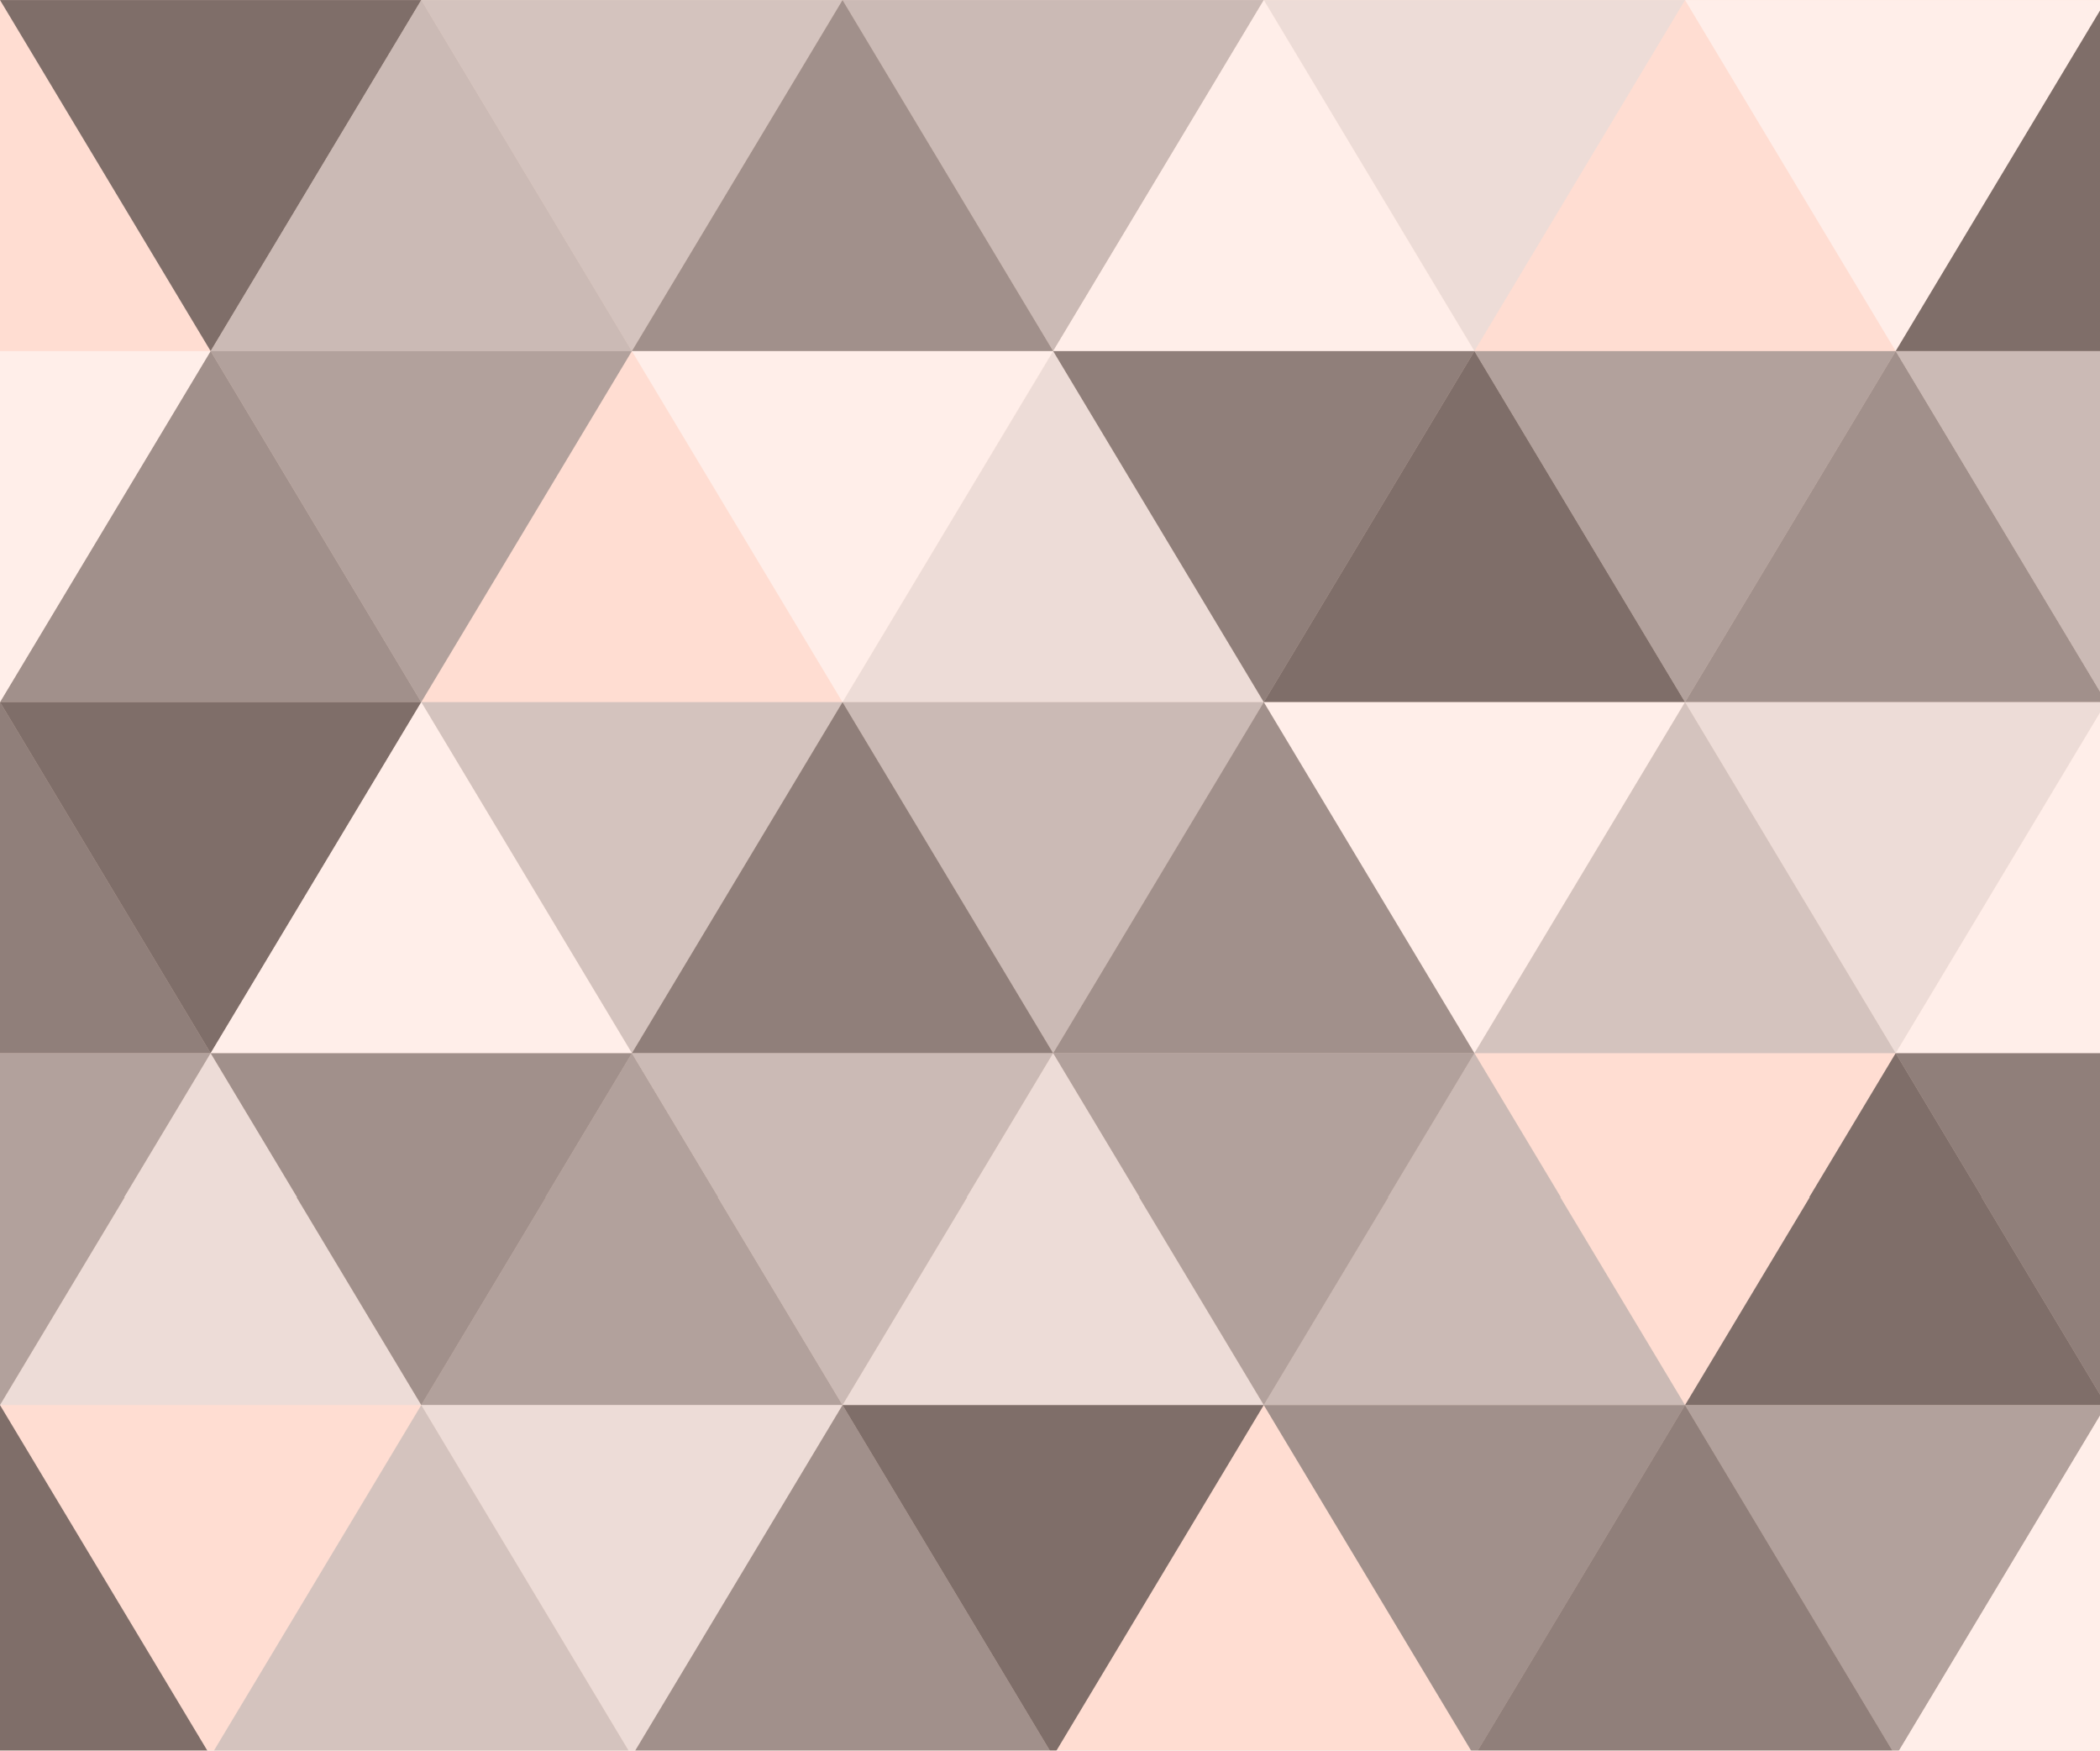
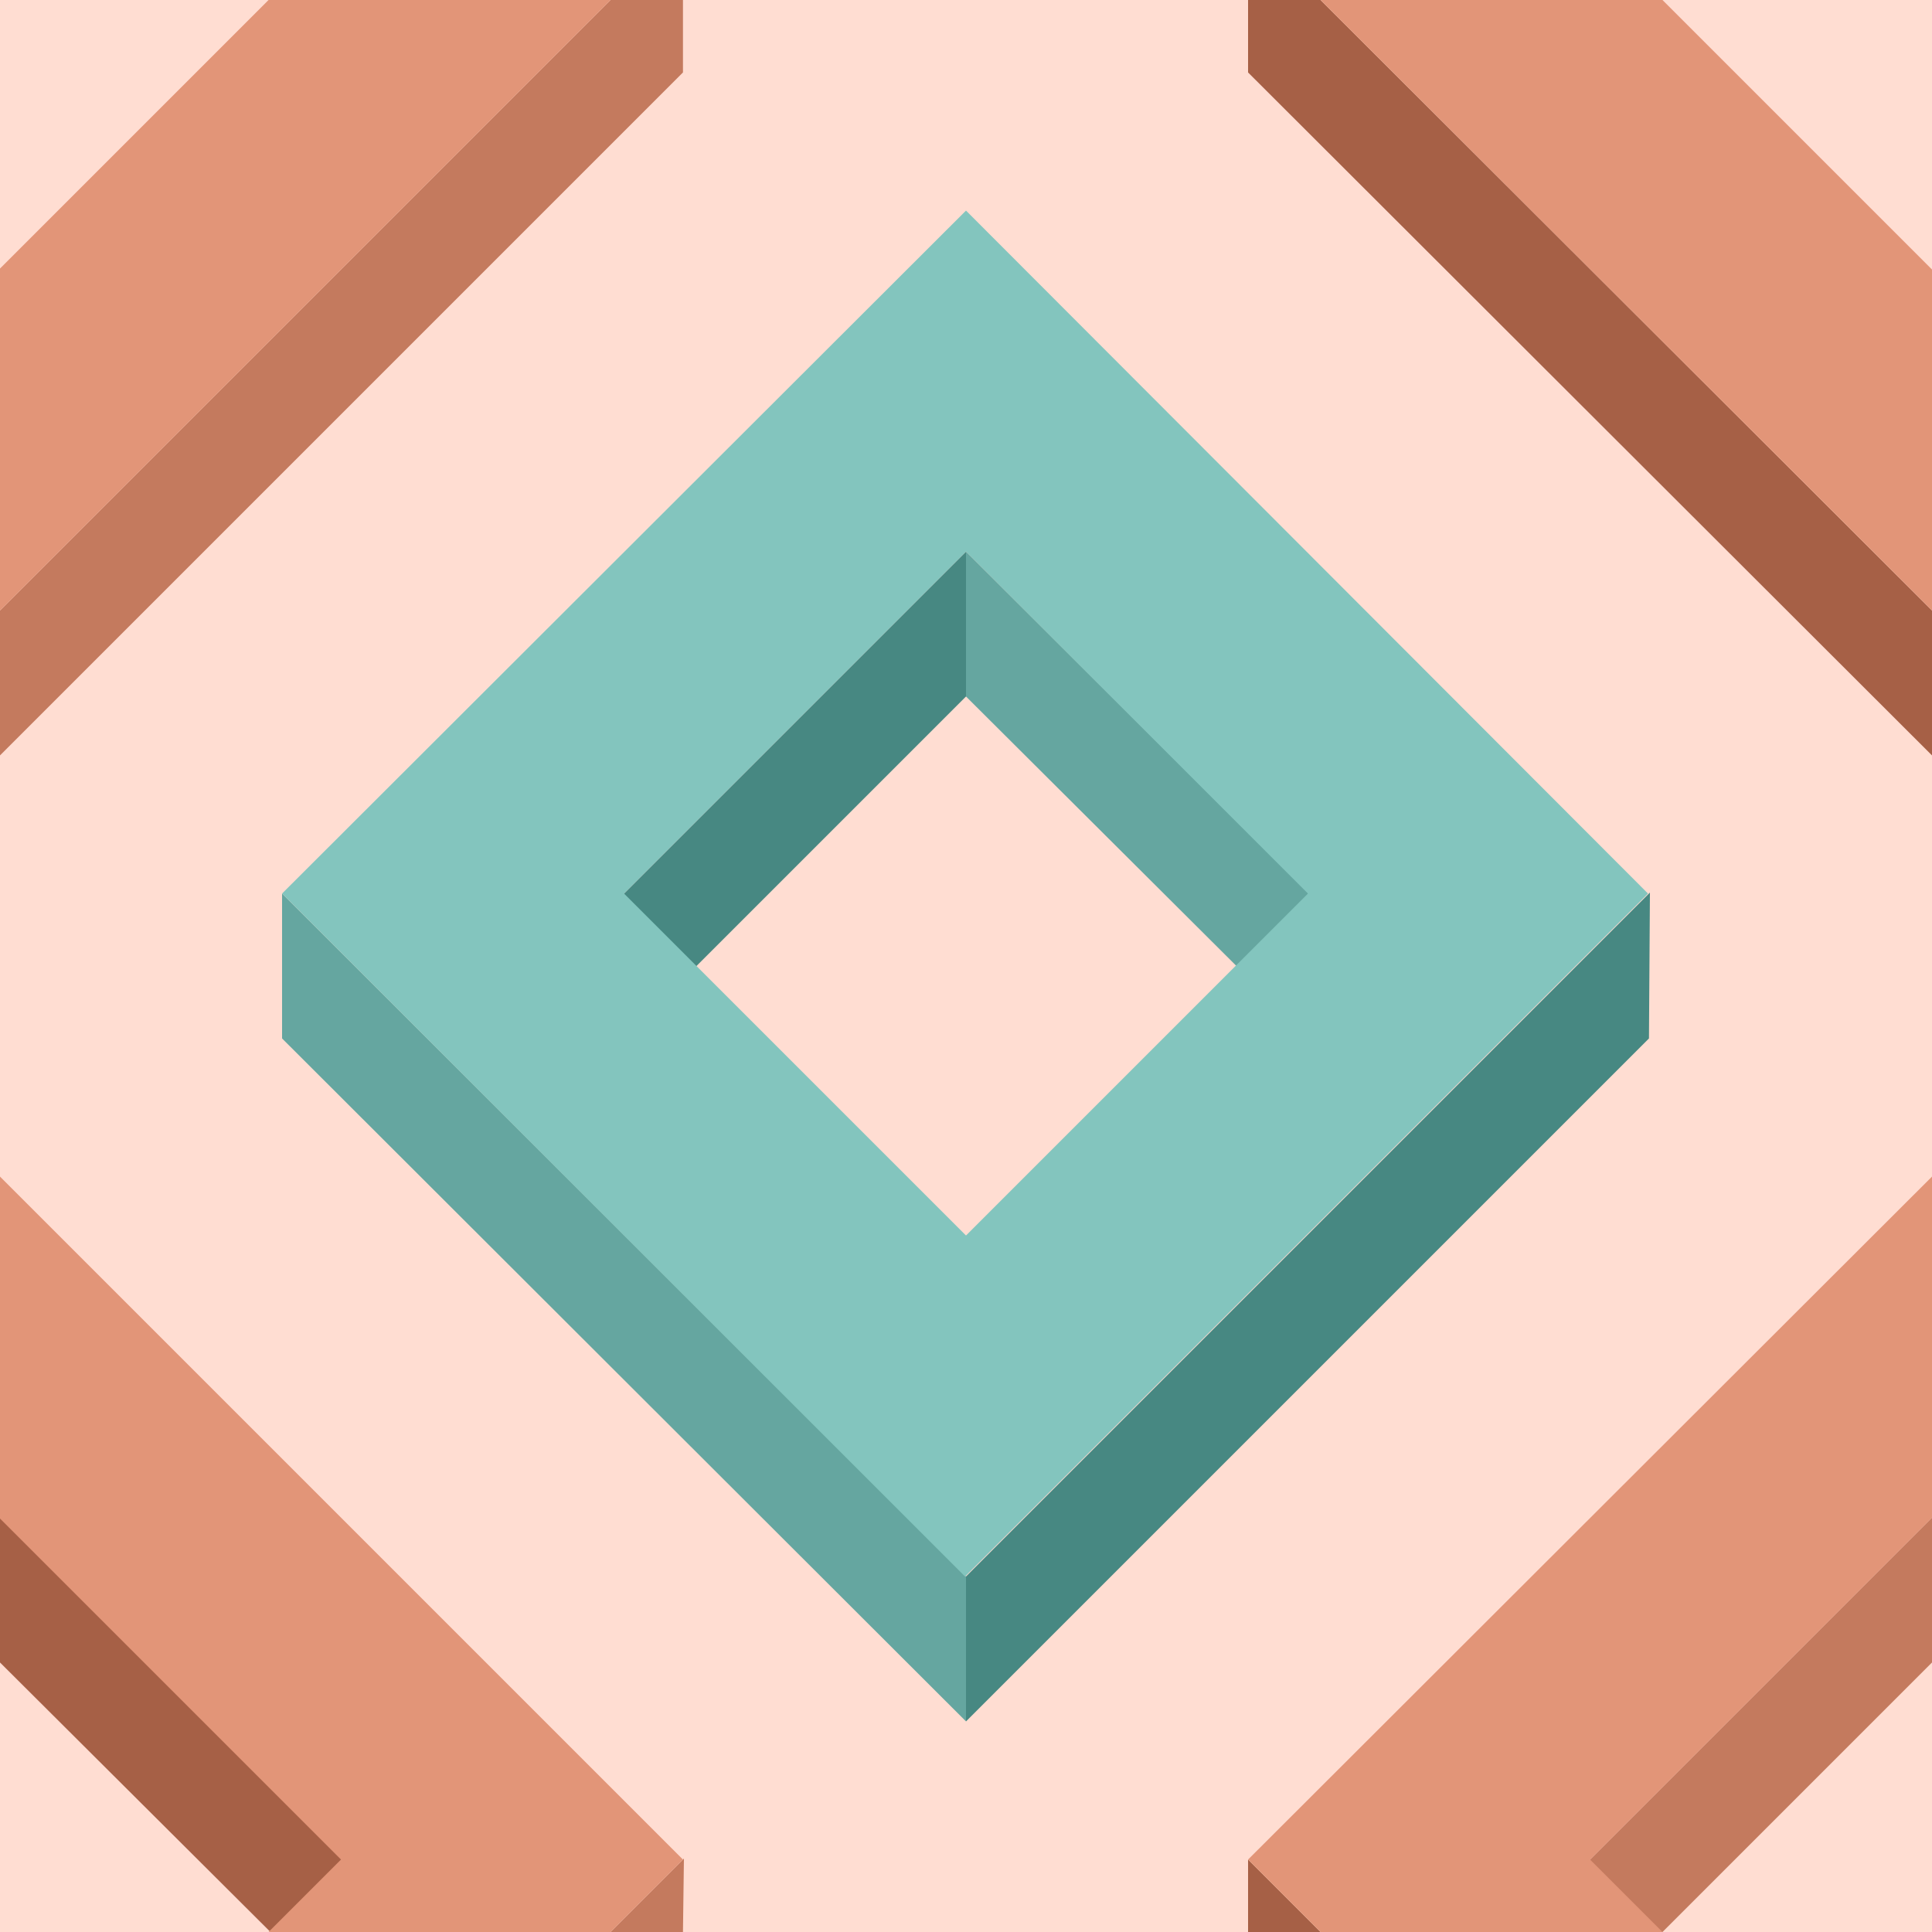
- <svg xmlns="http://www.w3.org/2000/svg" width="100%">
-   <rect fill="#FFDDD2" width="540" height="450" />
-   <defs>
-     <linearGradient id="a" gradientUnits="userSpaceOnUse" x1="0" x2="0" y1="0" y2="100%" gradientTransform="rotate(266,768,361)">
-       <stop offset="0" stop-color="#FFDDD2" />
-       <stop offset="1" stop-color="#FFDDD2" />
-     </linearGradient>
-     <pattern patternUnits="userSpaceOnUse" id="b" width="650" height="541.7" x="0" y="0" viewBox="0 0 1080 900">
-       <g fill-opacity="0.5">
-         <polygon fill="#444" points="90 150 0 300 180 300" />
-         <polygon points="90 150 180 0 0 0" />
-         <polygon fill="#AAA" points="270 150 360 0 180 0" />
-         <polygon fill="#DDD" points="450 150 360 300 540 300" />
-         <polygon fill="#999" points="450 150 540 0 360 0" />
-         <polygon points="630 150 540 300 720 300" />
-         <polygon fill="#DDD" points="630 150 720 0 540 0" />
-         <polygon fill="#444" points="810 150 720 300 900 300" />
-         <polygon fill="#FFF" points="810 150 900 0 720 0" />
-         <polygon fill="#DDD" points="990 150 900 300 1080 300" />
-         <polygon fill="#444" points="990 150 1080 0 900 0" />
-         <polygon fill="#DDD" points="90 450 0 600 180 600" />
-         <polygon points="90 450 180 300 0 300" />
-         <polygon fill="#666" points="270 450 180 600 360 600" />
-         <polygon fill="#AAA" points="270 450 360 300 180 300" />
-         <polygon fill="#DDD" points="450 450 360 600 540 600" />
-         <polygon fill="#999" points="450 450 540 300 360 300" />
-         <polygon fill="#999" points="630 450 540 600 720 600" />
-         <polygon fill="#FFF" points="630 450 720 300 540 300" />
-         <polygon points="810 450 720 600 900 600" />
-         <polygon fill="#DDD" points="810 450 900 300 720 300" />
-         <polygon fill="#AAA" points="990 450 900 600 1080 600" />
-         <polygon fill="#444" points="990 450 1080 300 900 300" />
-         <polygon fill="#222" points="90 750 0 900 180 900" />
-         <polygon points="270 750 180 900 360 900" />
-         <polygon fill="#DDD" points="270 750 360 600 180 600" />
-         <polygon points="450 750 540 600 360 600" />
-         <polygon points="630 750 540 900 720 900" />
-         <polygon fill="#444" points="630 750 720 600 540 600" />
-         <polygon fill="#AAA" points="810 750 720 900 900 900" />
-         <polygon fill="#666" points="810 750 900 600 720 600" />
-         <polygon fill="#999" points="990 750 900 900 1080 900" />
-         <polygon fill="#999" points="180 0 90 150 270 150" />
-         <polygon fill="#444" points="360 0 270 150 450 150" />
-         <polygon fill="#FFF" points="540 0 450 150 630 150" />
-         <polygon points="900 0 810 150 990 150" />
-         <polygon fill="#222" points="0 300 -90 450 90 450" />
-         <polygon fill="#FFF" points="0 300 90 150 -90 150" />
-         <polygon fill="#FFF" points="180 300 90 450 270 450" />
-         <polygon fill="#666" points="180 300 270 150 90 150" />
-         <polygon fill="#222" points="360 300 270 450 450 450" />
-         <polygon fill="#FFF" points="360 300 450 150 270 150" />
-         <polygon fill="#444" points="540 300 450 450 630 450" />
-         <polygon fill="#222" points="540 300 630 150 450 150" />
-         <polygon fill="#AAA" points="720 300 630 450 810 450" />
-         <polygon fill="#666" points="720 300 810 150 630 150" />
-         <polygon fill="#FFF" points="900 300 810 450 990 450" />
-         <polygon fill="#999" points="900 300 990 150 810 150" />
-         <polygon points="0 600 -90 750 90 750" />
-         <polygon fill="#666" points="0 600 90 450 -90 450" />
-         <polygon fill="#AAA" points="180 600 90 750 270 750" />
-         <polygon fill="#444" points="180 600 270 450 90 450" />
-         <polygon fill="#444" points="360 600 270 750 450 750" />
-         <polygon fill="#999" points="360 600 450 450 270 450" />
-         <polygon fill="#666" points="540 600 630 450 450 450" />
-         <polygon fill="#222" points="720 600 630 750 810 750" />
-         <polygon fill="#FFF" points="900 600 810 750 990 750" />
-         <polygon fill="#222" points="900 600 990 450 810 450" />
-         <polygon fill="#DDD" points="0 900 90 750 -90 750" />
-         <polygon fill="#444" points="180 900 270 750 90 750" />
-         <polygon fill="#FFF" points="360 900 450 750 270 750" />
-         <polygon fill="#AAA" points="540 900 630 750 450 750" />
-         <polygon fill="#FFF" points="720 900 810 750 630 750" />
-         <polygon fill="#222" points="900 900 990 750 810 750" />
-         <polygon fill="#222" points="1080 300 990 450 1170 450" />
-         <polygon fill="#FFF" points="1080 300 1170 150 990 150" />
-         <polygon points="1080 600 990 750 1170 750" />
-         <polygon fill="#666" points="1080 600 1170 450 990 450" />
-         <polygon fill="#DDD" points="1080 900 1170 750 990 750" />
-       </g>
-     </pattern>
-   </defs>
-   <rect x="0" y="0" fill="url(#a)" width="100%" height="100%" />
-   <rect x="0" y="0" fill="url(#b)" width="100%" height="100%" />
+ <svg xmlns="http://www.w3.org/2000/svg" width="200" height="200" viewBox="0 0 200 200">
+   <rect fill="#FFDDD2" width="200" height="200" />
+   <g fill-opacity="1">
+     <polygon fill="#478882" points="100 57.1 64 93.1 71.5 100.6 100 72.1" />
+     <polygon fill="#65a6a0" points="100 57.1 100 72.1 128.6 100.6 136.1 93.1" />
+     <polygon fill="#478882" points="100 163.2 100 178.2 170.7 107.5 170.8 92.4" />
+     <polygon fill="#65a6a0" points="100 163.2 29.2 92.5 29.2 107.5 100 178.2" />
+     <path fill="#83C5BE" d="M100 21.8L29.2 92.5l70.7 70.7l70.7-70.7L100 21.8z M100 127.9L64.6 92.5L100 57.1l35.4 35.4L100 127.9z" />
+     <polygon fill="#a66046" points="0 157.1 0 172.1 28.6 200.6 36.1 193.1" />
+     <polygon fill="#c47a5e" points="70.7 200 70.8 192.4 63.2 200" />
+     <polygon fill="#E29578" points="27.8 200 63.2 200 70.7 192.5 0 121.8 0 157.2 35.3 192.5" />
+     <polygon fill="#c47a5e" points="200 157.1 164 193.1 171.5 200.6 200 172.1" />
+     <polygon fill="#a66046" points="136.7 200 129.2 192.5 129.2 200" />
+     <polygon fill="#E29578" points="172.1 200 164.6 192.5 200 157.1 200 157.2 200 121.8 200 121.8 129.2 192.5 136.7 200" />
+     <polygon fill="#a66046" points="129.2 0 129.2 7.5 200 78.2 200 63.2 136.7 0" />
+     <polygon fill="#E29578" points="200 27.8 200 27.9 172.1 0 136.7 0 200 63.2 200 63.2" />
+     <polygon fill="#c47a5e" points="63.2 0 0 63.2 0 78.2 70.7 7.5 70.7 0" />
+     <polygon fill="#E29578" points="0 63.2 63.2 0 27.8 0 0 27.8" />
+   </g>
</svg>
